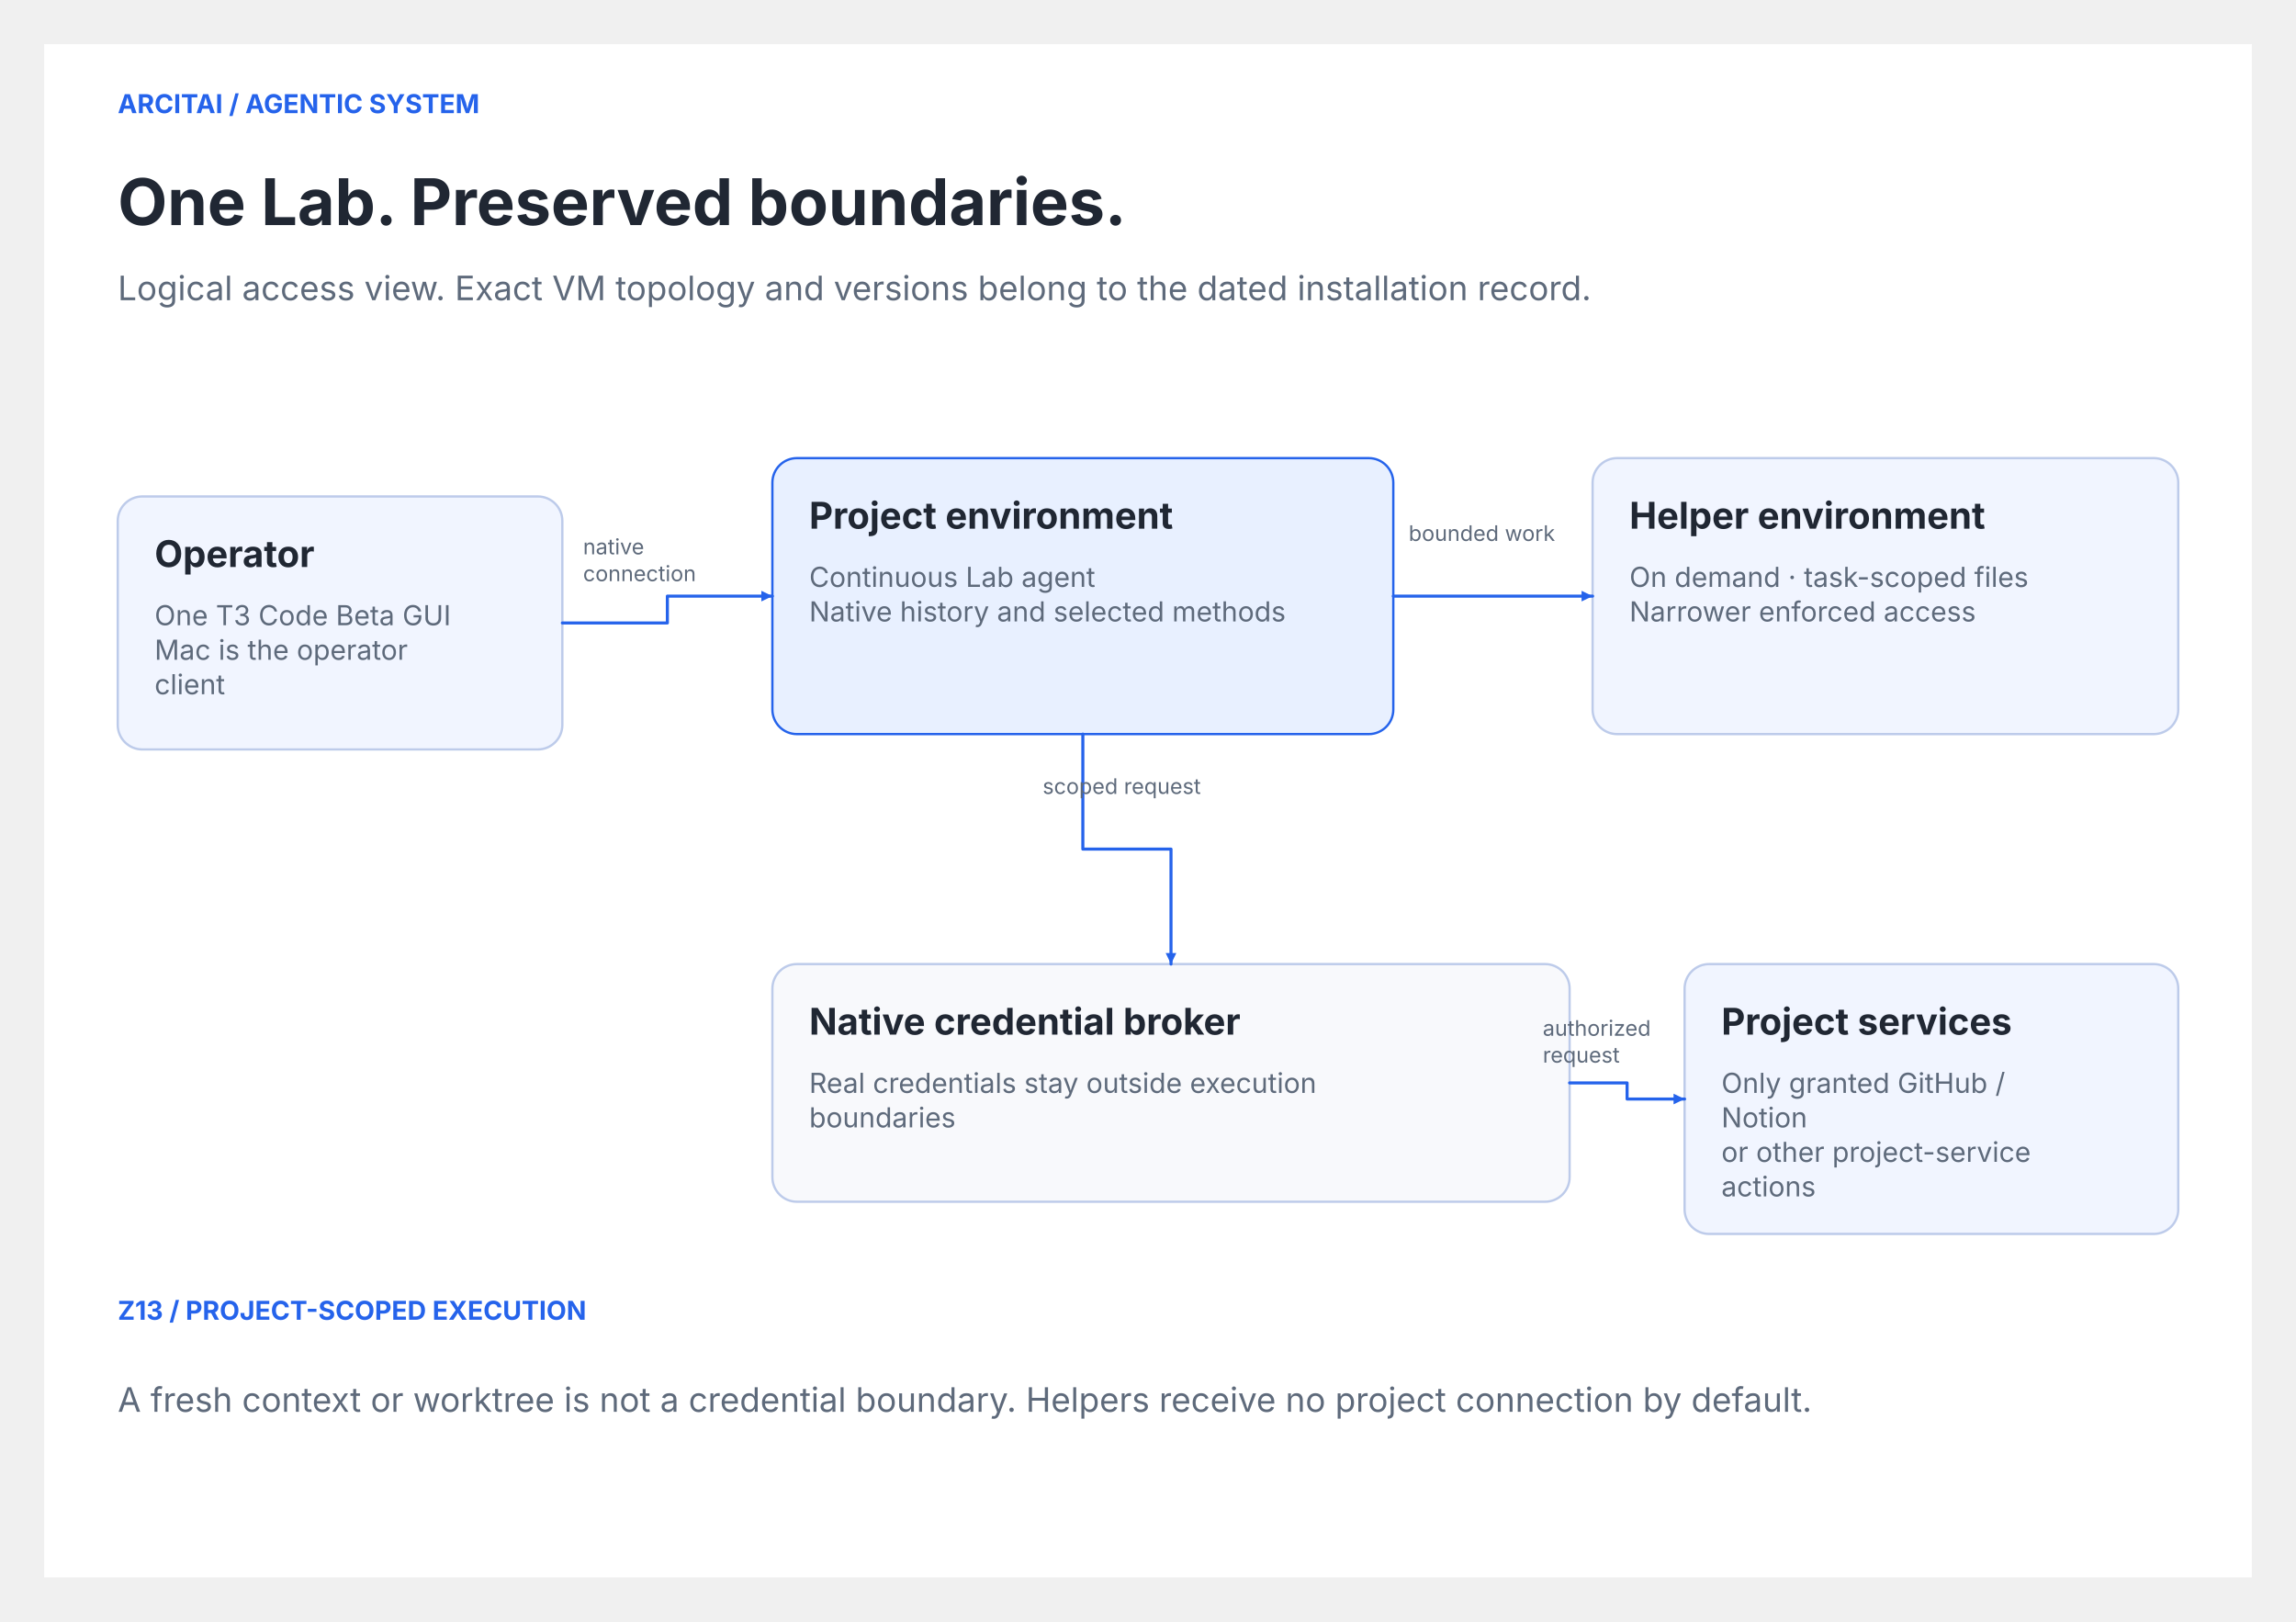
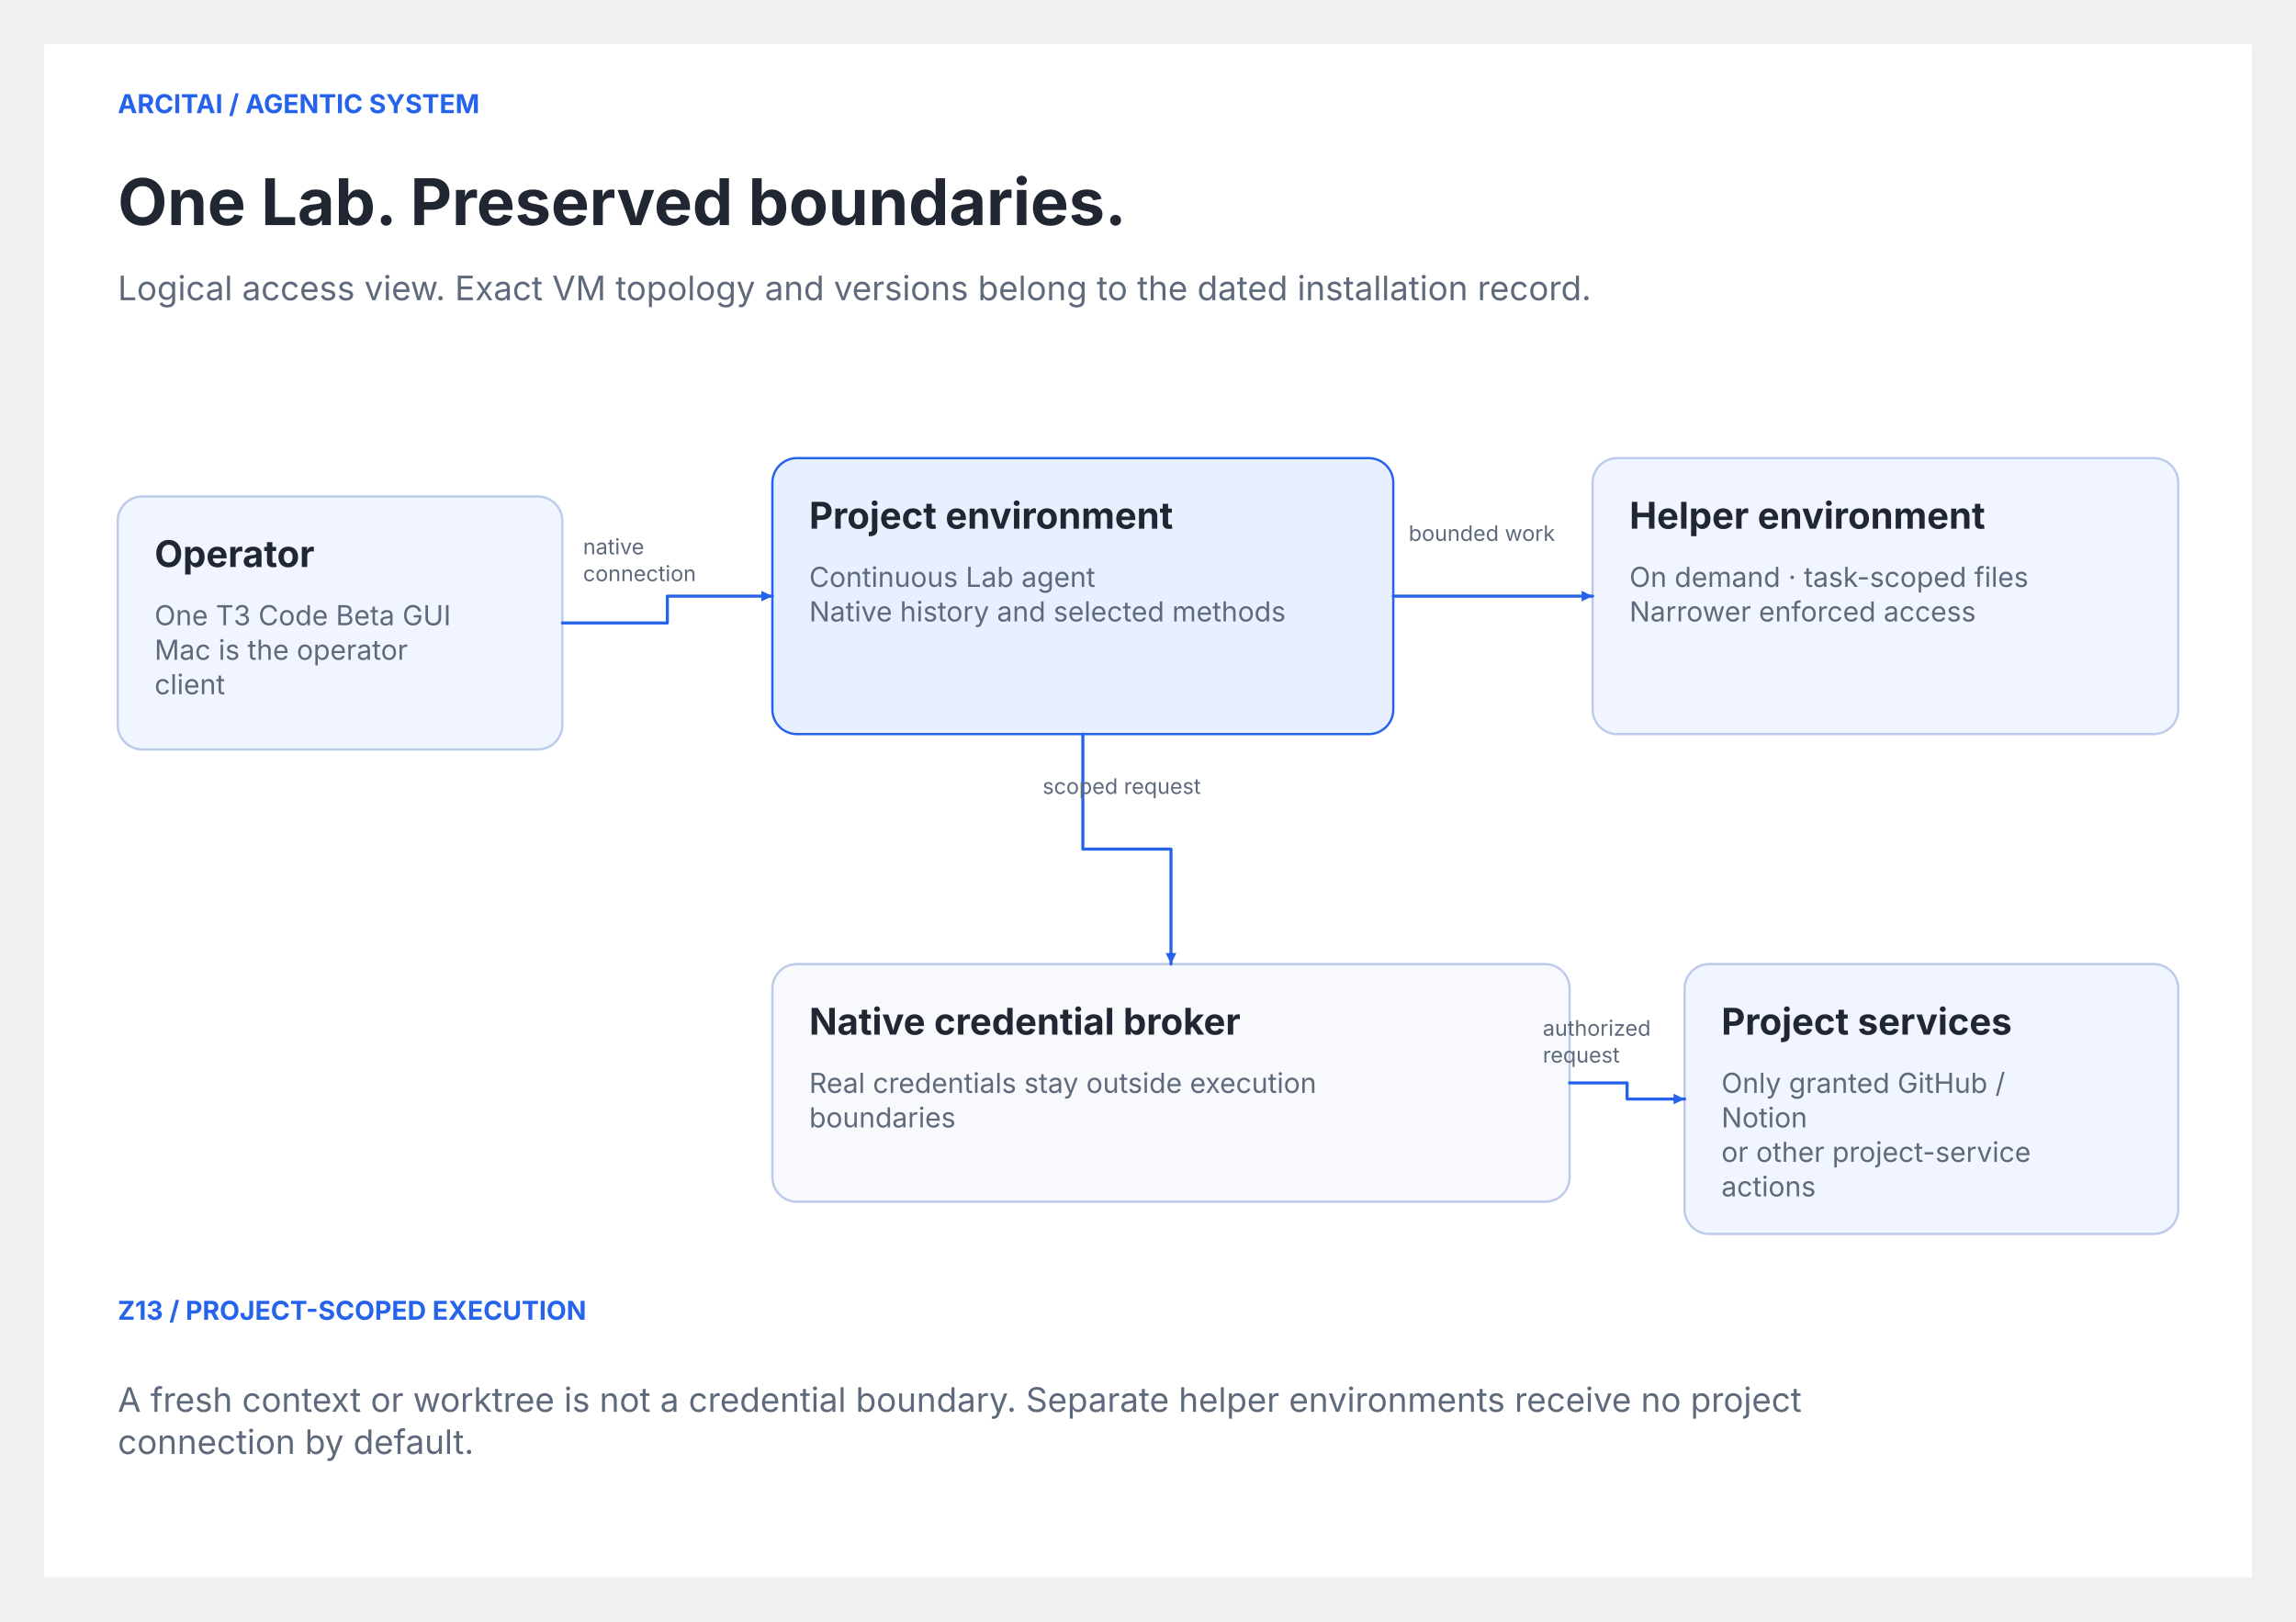
<svg xmlns="http://www.w3.org/2000/svg" viewBox="-28.8 -28.8 1497.6 1057.6" preserveAspectRatio="xMidYMid meet">
  <defs>
    <clipPath id="c0">
      <rect x="0" y="0" width="1440" height="1000" />
    </clipPath>
  </defs>
  <rect x="0" y="0" width="1440" height="1000" fill="#ffffff" />
  <g clip-path="url(#c0)">
    <g transform="translate(0 0)">
      <text x="48" y="45" font-family="Inter,system-ui,sans-serif" font-size="17" font-weight="700" text-anchor="start" fill="#2563eb">
        <tspan x="48" dy="0">ARCITAI / AGENTIC SYSTEM</tspan>
      </text>
      <text x="48" y="118" font-family="Inter,system-ui,sans-serif" font-size="42" font-weight="700" text-anchor="start" fill="#202733">
        <tspan x="48" dy="0">One Lab. Preserved boundaries.</tspan>
      </text>
      <text x="48" y="167" font-family="Inter,system-ui,sans-serif" font-size="22" text-anchor="start" fill="#5e6a7b">
        <tspan x="48" dy="0">Logical access view. Exact VM topology and versions belong to the dated installation record.</tspan>
      </text>
      <rect x="48" y="295" width="290" height="165" fill="none" />
      <g transform="translate(48 295) scale(1 1)">
        <rect x="0" y="0" width="290" height="165" rx="16" fill="#f1f5ff" stroke="#bdcbea" stroke-width="1.5" />
        <text x="24" y="46" font-family="Inter,system-ui,sans-serif" font-size="24" font-weight="700" text-anchor="start" fill="#202733">
          <tspan x="24" dy="0">Operator</tspan>
        </text>
        <text x="24" y="84" font-family="Inter,system-ui,sans-serif" font-size="18" text-anchor="start" fill="#5e6a7b">
          <tspan x="24" dy="0">One T3 Code Beta GUI</tspan>
          <tspan x="24" dy="22.5">Mac is the operator</tspan>
          <tspan x="24" dy="22.5">client</tspan>
        </text>
      </g>
      <rect x="475" y="270" width="405" height="180" fill="none" />
      <g transform="translate(475 270) scale(1 1)">
        <rect x="0" y="0" width="405" height="180" rx="16" fill="#e8f0ff" stroke="#2563eb" stroke-width="1.5" />
        <text x="24" y="46" font-family="Inter,system-ui,sans-serif" font-size="24" font-weight="700" text-anchor="start" fill="#202733">
          <tspan x="24" dy="0">Project environment</tspan>
        </text>
        <text x="24" y="84" font-family="Inter,system-ui,sans-serif" font-size="18" text-anchor="start" fill="#5e6a7b">
          <tspan x="24" dy="0">Continuous Lab agent</tspan>
          <tspan x="24" dy="22.5">Native history and selected methods</tspan>
        </text>
      </g>
      <rect x="1010" y="270" width="382" height="180" fill="none" />
      <g transform="translate(1010 270) scale(1 1)">
        <rect x="0" y="0" width="382" height="180" rx="16" fill="#f1f5ff" stroke="#bdcbea" stroke-width="1.5" />
        <text x="24" y="46" font-family="Inter,system-ui,sans-serif" font-size="24" font-weight="700" text-anchor="start" fill="#202733">
          <tspan x="24" dy="0">Helper environment</tspan>
        </text>
        <text x="24" y="84" font-family="Inter,system-ui,sans-serif" font-size="18" text-anchor="start" fill="#5e6a7b">
          <tspan x="24" dy="0">On demand · task-scoped files</tspan>
          <tspan x="24" dy="22.5">Narrower enforced access</tspan>
        </text>
      </g>
      <g transform="translate(338 360)">
        <path d="M0 17.5L68.5 17.5L68.5 0L137 0" fill="none" stroke="#2563eb" stroke-width="2" stroke-linecap="round" stroke-linejoin="round" />
        <path d="M137 0L129.8 3.48L129.8 -3.48Z" fill="#2563eb" />
        <text x="13.5" y="-27.25" font-family="Inter,system-ui,sans-serif" font-size="14" text-anchor="start" fill="#5e6a7b">
          <tspan x="13.5" dy="0">native</tspan>
          <tspan x="13.5" dy="17.5">connection</tspan>
        </text>
      </g>
      <g transform="translate(880 360)">
        <path d="M0 0L65 0L65 0L130 0" fill="none" stroke="#2563eb" stroke-width="2" stroke-linecap="round" stroke-linejoin="round" />
        <path d="M130 0L122.8 3.48L122.8 -3.48Z" fill="#2563eb" />
        <text x="10" y="-36" font-family="Inter,system-ui,sans-serif" font-size="14" text-anchor="start" fill="#5e6a7b">
          <tspan x="10" dy="0">bounded work</tspan>
        </text>
      </g>
      <rect x="475" y="600" width="520" height="155" fill="none" />
      <g transform="translate(475 600) scale(1 1)">
        <rect x="0" y="0" width="520" height="155" rx="16" fill="#f8f9fc" stroke="#bdcbea" stroke-width="1.5" />
        <text x="24" y="46" font-family="Inter,system-ui,sans-serif" font-size="24" font-weight="700" text-anchor="start" fill="#202733">
          <tspan x="24" dy="0">Native credential broker</tspan>
        </text>
        <text x="24" y="84" font-family="Inter,system-ui,sans-serif" font-size="18" text-anchor="start" fill="#5e6a7b">
          <tspan x="24" dy="0">Real credentials stay outside execution</tspan>
          <tspan x="24" dy="22.5">boundaries</tspan>
        </text>
      </g>
      <rect x="1070" y="600" width="322" height="176" fill="none" />
      <g transform="translate(1070 600) scale(1 1)">
        <rect x="0" y="0" width="322" height="176" rx="16" fill="#f1f5ff" stroke="#bdcbea" stroke-width="1.5" />
        <text x="24" y="46" font-family="Inter,system-ui,sans-serif" font-size="24" font-weight="700" text-anchor="start" fill="#202733">
          <tspan x="24" dy="0">Project services</tspan>
        </text>
        <text x="24" y="84" font-family="Inter,system-ui,sans-serif" font-size="18" text-anchor="start" fill="#5e6a7b">
          <tspan x="24" dy="0">Only granted GitHub /</tspan>
          <tspan x="24" dy="22.5">Notion</tspan>
          <tspan x="24" dy="22.5">or other project-service</tspan>
          <tspan x="24" dy="22.5">actions</tspan>
        </text>
      </g>
      <g transform="translate(677.5 450)">
        <path d="M0 0L0 75L57.5 75L57.5 150" fill="none" stroke="#2563eb" stroke-width="2" stroke-linecap="round" stroke-linejoin="round" />
        <path d="M57.5 150L54.02 142.8L60.98 142.8Z" fill="#2563eb" />
        <text x="-26.25" y="39" font-family="Inter,system-ui,sans-serif" font-size="14" text-anchor="start" fill="#5e6a7b">
          <tspan x="-26.25" dy="0">scoped request</tspan>
        </text>
      </g>
      <g transform="translate(995 677.5)">
        <path d="M0 0L37.5 0L37.5 10.5L75 10.5" fill="none" stroke="#2563eb" stroke-width="2" stroke-linecap="round" stroke-linejoin="round" />
        <path d="M75 10.5L67.8 13.98L67.8 7.02Z" fill="#2563eb" />
        <text x="-17.5" y="-30.75" font-family="Inter,system-ui,sans-serif" font-size="14" text-anchor="start" fill="#5e6a7b">
          <tspan x="-17.5" dy="0">authorized</tspan>
          <tspan x="-17.5" dy="17.5">request</tspan>
        </text>
      </g>
      <text x="48" y="832" font-family="Inter,system-ui,sans-serif" font-size="17" font-weight="700" text-anchor="start" fill="#2563eb">
        <tspan x="48" dy="0">Z13 / PROJECT-SCOPED EXECUTION</tspan>
      </text>
      <text x="48" y="892" font-family="Inter,system-ui,sans-serif" font-size="22" text-anchor="start" fill="#5e6a7b">
-         <tspan x="48" dy="0">A fresh context or worktree is not a credential boundary. Helpers receive no project connection by default.</tspan>
+         <tspan x="48" dy="0">A fresh context or worktree is not a credential boundary. Separate helper environments receive no project</tspan>
+         <tspan x="48" dy="27.5">connection by default.</tspan>
      </text>
    </g>
  </g>
</svg>
